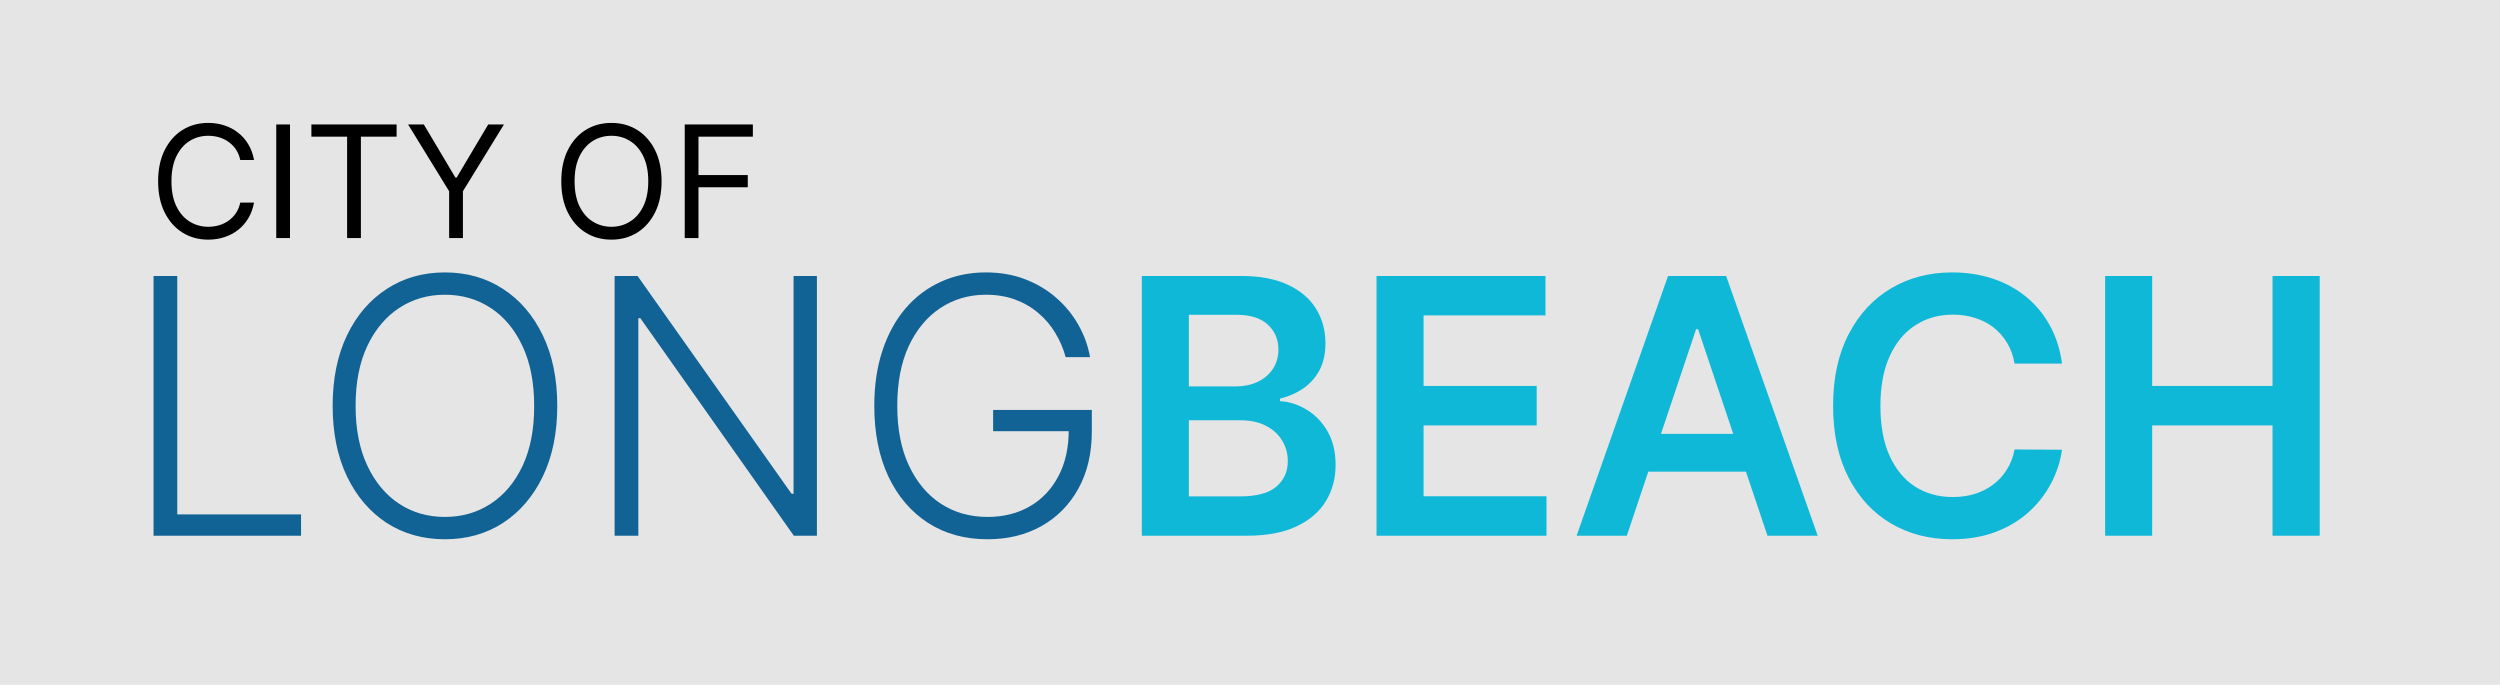
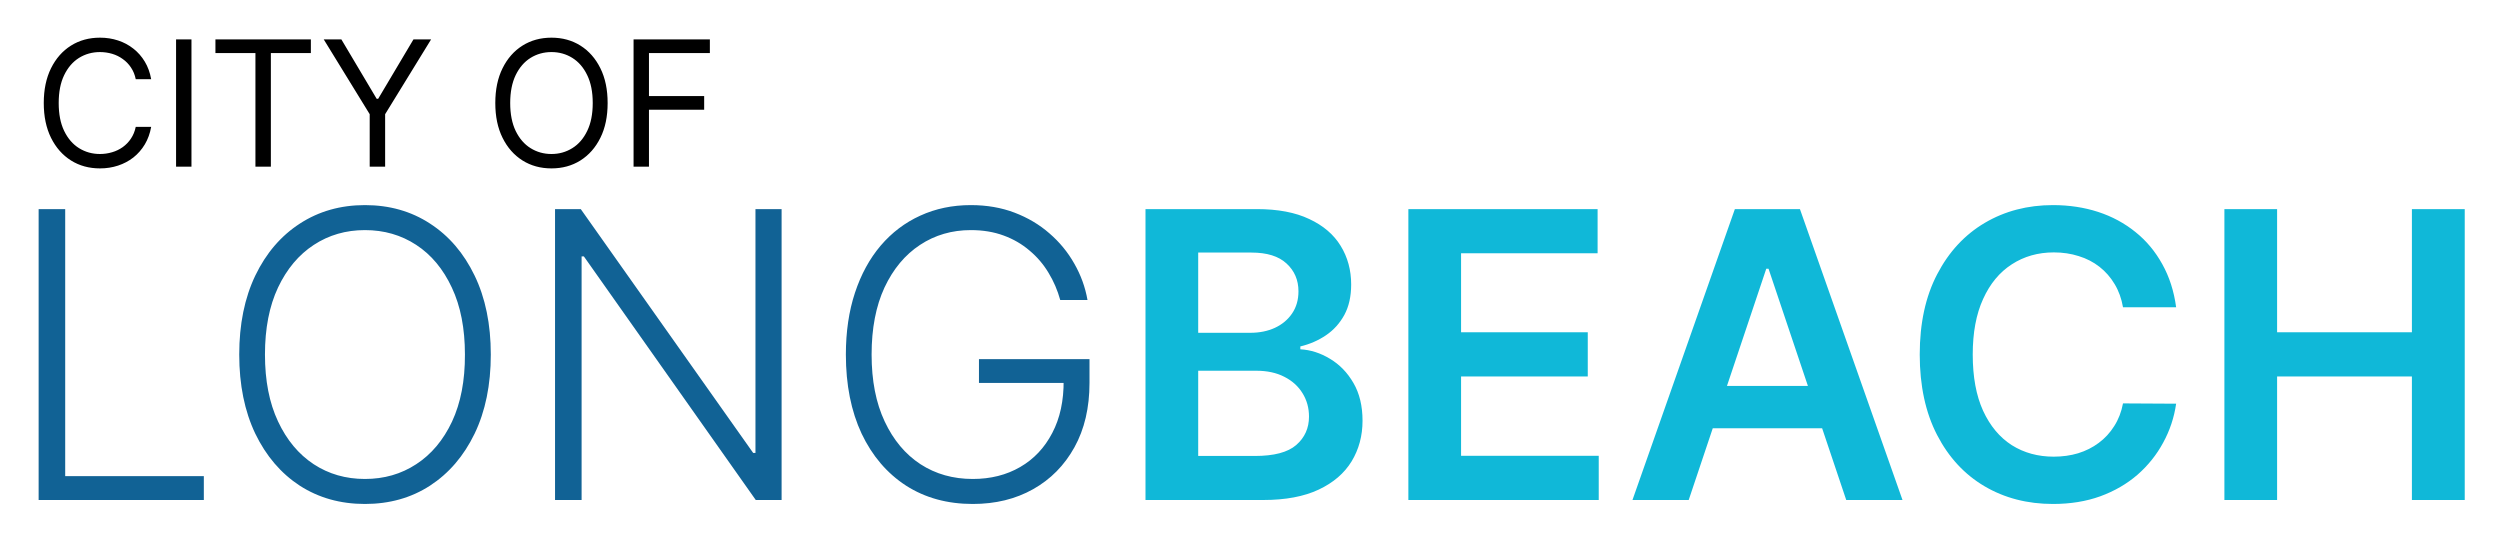
- <svg xmlns="http://www.w3.org/2000/svg" width="84" height="23" viewBox="0 0 84 23" fill="none">
-   <rect width="84" height="23" fill="#E5E5E5" />
-   <path d="M8.535 5.375H8.072C8.045 5.242 7.997 5.125 7.929 5.024C7.862 4.924 7.78 4.839 7.683 4.771C7.587 4.701 7.481 4.649 7.364 4.614C7.247 4.58 7.125 4.562 6.999 4.562C6.767 4.562 6.558 4.621 6.37 4.737C6.184 4.854 6.035 5.026 5.925 5.254C5.815 5.481 5.761 5.76 5.761 6.091C5.761 6.422 5.815 6.701 5.925 6.928C6.035 7.155 6.184 7.328 6.37 7.444C6.558 7.561 6.767 7.62 6.999 7.62C7.125 7.62 7.247 7.602 7.364 7.567C7.481 7.533 7.587 7.481 7.683 7.413C7.78 7.343 7.862 7.258 7.929 7.157C7.997 7.055 8.045 6.939 8.072 6.807H8.535C8.5 7.002 8.437 7.177 8.345 7.331C8.253 7.485 8.138 7.616 8.002 7.724C7.865 7.831 7.711 7.912 7.541 7.968C7.372 8.024 7.191 8.052 6.999 8.052C6.673 8.052 6.383 7.973 6.13 7.814C5.876 7.654 5.677 7.428 5.531 7.135C5.386 6.842 5.313 6.494 5.313 6.091C5.313 5.688 5.386 5.34 5.531 5.047C5.677 4.754 5.876 4.527 6.13 4.368C6.383 4.209 6.673 4.13 6.999 4.13C7.191 4.13 7.372 4.158 7.541 4.214C7.711 4.269 7.865 4.351 8.002 4.46C8.138 4.566 8.253 4.697 8.345 4.851C8.437 5.004 8.5 5.179 8.535 5.375ZM9.744 4.182V8H9.282V4.182H9.744ZM10.463 4.592V4.182H13.326V4.592H12.126V8H11.663V4.592H10.463ZM13.712 4.182H14.241L15.3 5.964H15.345L16.404 4.182H16.933L15.554 6.426V8H15.091V6.426L13.712 4.182ZM22.229 6.091C22.229 6.494 22.157 6.842 22.011 7.135C21.866 7.428 21.666 7.654 21.413 7.814C21.159 7.973 20.87 8.052 20.544 8.052C20.218 8.052 19.929 7.973 19.675 7.814C19.422 7.654 19.222 7.428 19.077 7.135C18.931 6.842 18.859 6.494 18.859 6.091C18.859 5.688 18.931 5.34 19.077 5.047C19.222 4.754 19.422 4.527 19.675 4.368C19.929 4.209 20.218 4.13 20.544 4.13C20.87 4.13 21.159 4.209 21.413 4.368C21.666 4.527 21.866 4.754 22.011 5.047C22.157 5.34 22.229 5.688 22.229 6.091ZM21.782 6.091C21.782 5.76 21.727 5.481 21.616 5.254C21.507 5.026 21.358 4.854 21.17 4.737C20.984 4.621 20.775 4.562 20.544 4.562C20.313 4.562 20.103 4.621 19.916 4.737C19.729 4.854 19.581 5.026 19.47 5.254C19.361 5.481 19.306 5.76 19.306 6.091C19.306 6.422 19.361 6.701 19.47 6.928C19.581 7.155 19.729 7.328 19.916 7.444C20.103 7.561 20.313 7.62 20.544 7.62C20.775 7.62 20.984 7.561 21.17 7.444C21.358 7.328 21.507 7.155 21.616 6.928C21.727 6.701 21.782 6.422 21.782 6.091ZM23.007 8V4.182H25.296V4.592H23.469V5.882H25.125V6.292H23.469V8H23.007Z" fill="black" />
-   <path d="M5.159 18V9.273H5.956V17.284H10.115V18H5.159ZM18.724 13.636C18.724 14.546 18.562 15.337 18.238 16.01C17.914 16.68 17.468 17.2 16.9 17.57C16.335 17.936 15.684 18.119 14.948 18.119C14.213 18.119 13.561 17.936 12.992 17.57C12.427 17.2 11.983 16.68 11.659 16.01C11.338 15.337 11.177 14.546 11.177 13.636C11.177 12.727 11.338 11.938 11.659 11.267C11.983 10.594 12.429 10.074 12.997 9.707C13.565 9.338 14.216 9.153 14.948 9.153C15.684 9.153 16.335 9.338 16.9 9.707C17.468 10.074 17.914 10.594 18.238 11.267C18.562 11.938 18.724 12.727 18.724 13.636ZM17.948 13.636C17.948 12.855 17.818 12.186 17.556 11.629C17.295 11.07 16.939 10.642 16.487 10.347C16.035 10.051 15.522 9.903 14.948 9.903C14.377 9.903 13.866 10.051 13.414 10.347C12.963 10.642 12.605 11.068 12.341 11.625C12.079 12.182 11.948 12.852 11.948 13.636C11.948 14.418 12.079 15.087 12.341 15.643C12.602 16.2 12.959 16.628 13.41 16.926C13.862 17.222 14.375 17.369 14.948 17.369C15.522 17.369 16.035 17.222 16.487 16.926C16.941 16.631 17.299 16.204 17.561 15.648C17.822 15.088 17.951 14.418 17.948 13.636ZM27.448 9.273V18H26.673L21.516 10.692H21.448V18H20.651V9.273H21.423L26.596 16.59H26.664V9.273H27.448ZM35.807 12C35.727 11.71 35.611 11.439 35.457 11.186C35.304 10.93 35.114 10.707 34.886 10.517C34.662 10.324 34.402 10.173 34.106 10.065C33.814 9.957 33.487 9.903 33.126 9.903C32.558 9.903 32.05 10.051 31.601 10.347C31.152 10.642 30.797 11.068 30.535 11.625C30.277 12.182 30.148 12.852 30.148 13.636C30.148 14.418 30.278 15.087 30.54 15.643C30.801 16.2 31.159 16.628 31.614 16.926C32.071 17.222 32.594 17.369 33.182 17.369C33.719 17.369 34.193 17.25 34.605 17.011C35.017 16.773 35.338 16.432 35.568 15.989C35.801 15.546 35.915 15.018 35.909 14.408L36.165 14.489H33.369V13.773H36.685V14.489C36.685 15.233 36.534 15.876 36.233 16.419C35.932 16.962 35.519 17.381 34.993 17.676C34.467 17.972 33.864 18.119 33.182 18.119C32.42 18.119 31.754 17.936 31.183 17.57C30.612 17.2 30.168 16.68 29.849 16.01C29.534 15.337 29.376 14.546 29.376 13.636C29.376 12.952 29.467 12.334 29.649 11.783C29.831 11.232 30.088 10.76 30.421 10.368C30.756 9.976 31.152 9.676 31.609 9.469C32.067 9.259 32.572 9.153 33.126 9.153C33.604 9.153 34.04 9.229 34.435 9.379C34.832 9.53 35.182 9.737 35.483 10.001C35.787 10.263 36.035 10.565 36.229 10.909C36.425 11.25 36.557 11.614 36.625 12H35.807Z" fill="#116295" />
-   <path d="M38.365 18V9.273H41.706C42.336 9.273 42.86 9.372 43.278 9.571C43.699 9.767 44.012 10.036 44.22 10.376C44.43 10.717 44.535 11.104 44.535 11.536C44.535 11.891 44.467 12.195 44.331 12.447C44.194 12.697 44.011 12.901 43.781 13.057C43.551 13.213 43.294 13.325 43.01 13.393V13.479C43.319 13.496 43.616 13.591 43.9 13.764C44.187 13.935 44.422 14.176 44.603 14.489C44.785 14.801 44.876 15.179 44.876 15.622C44.876 16.074 44.767 16.48 44.548 16.841C44.329 17.199 44 17.482 43.559 17.689C43.119 17.896 42.565 18 41.897 18H38.365ZM39.946 16.679H41.646C42.22 16.679 42.633 16.57 42.886 16.351C43.142 16.129 43.27 15.845 43.27 15.499C43.27 15.24 43.206 15.007 43.078 14.8C42.95 14.589 42.768 14.425 42.532 14.305C42.297 14.183 42.015 14.122 41.689 14.122H39.946V16.679ZM39.946 12.984H41.51C41.782 12.984 42.028 12.935 42.247 12.835C42.466 12.733 42.637 12.589 42.762 12.405C42.89 12.217 42.954 11.996 42.954 11.74C42.954 11.402 42.835 11.124 42.596 10.905C42.36 10.686 42.01 10.577 41.544 10.577H39.946V12.984ZM46.251 18V9.273H51.928V10.598H47.832V12.967H51.633V14.293H47.832V16.675H51.962V18H46.251ZM54.661 18H52.974L56.046 9.273H57.998L61.075 18H59.387L57.056 11.062H56.988L54.661 18ZM54.717 14.578H59.319V15.848H54.717V14.578ZM69.284 12.217H67.69C67.645 11.956 67.561 11.724 67.439 11.523C67.317 11.318 67.165 11.145 66.983 11.003C66.801 10.861 66.594 10.754 66.361 10.683C66.131 10.609 65.882 10.572 65.615 10.572C65.141 10.572 64.72 10.692 64.354 10.93C63.987 11.166 63.7 11.513 63.493 11.97C63.285 12.425 63.182 12.98 63.182 13.636C63.182 14.304 63.285 14.867 63.493 15.324C63.703 15.778 63.99 16.122 64.354 16.355C64.72 16.585 65.139 16.7 65.611 16.7C65.872 16.7 66.117 16.666 66.344 16.598C66.574 16.527 66.78 16.423 66.962 16.287C67.146 16.151 67.301 15.983 67.426 15.784C67.554 15.585 67.642 15.358 67.69 15.102L69.284 15.111C69.224 15.526 69.095 15.915 68.896 16.278C68.7 16.642 68.443 16.963 68.125 17.241C67.807 17.517 67.435 17.733 67.008 17.889C66.582 18.043 66.109 18.119 65.59 18.119C64.822 18.119 64.138 17.942 63.535 17.587C62.933 17.232 62.459 16.719 62.112 16.048C61.766 15.378 61.592 14.574 61.592 13.636C61.592 12.696 61.767 11.892 62.117 11.224C62.466 10.554 62.942 10.041 63.544 9.686C64.146 9.331 64.828 9.153 65.59 9.153C66.075 9.153 66.527 9.222 66.945 9.358C67.362 9.494 67.734 9.695 68.061 9.959C68.388 10.22 68.656 10.541 68.867 10.922C69.079 11.3 69.219 11.732 69.284 12.217ZM70.732 18V9.273H72.313V12.967H76.357V9.273H77.942V18H76.357V14.293H72.313V18H70.732Z" fill="#10B8D8" />
+ <svg xmlns="http://www.w3.org/2000/svg" width="75" height="16" viewBox="0 0 75 16" fill="none">
+   <rect width="75" height="16" fill="#E5E5E5" />
+   <rect x="-26" y="-19" width="277" height="189" fill="white" />
+   <path d="M4.535 2.375H4.072C4.045 2.242 3.997 2.125 3.929 2.025C3.862 1.924 3.78 1.839 3.683 1.771C3.587 1.701 3.481 1.649 3.364 1.614C3.247 1.58 3.125 1.562 2.999 1.562C2.767 1.562 2.558 1.621 2.37 1.737C2.184 1.854 2.035 2.026 1.925 2.254C1.815 2.481 1.761 2.76 1.761 3.091C1.761 3.422 1.815 3.701 1.925 3.928C2.035 4.155 2.184 4.328 2.37 4.444C2.558 4.561 2.767 4.62 2.999 4.62C3.125 4.62 3.247 4.602 3.364 4.567C3.481 4.533 3.587 4.481 3.683 4.413C3.78 4.343 3.862 4.258 3.929 4.157C3.997 4.055 4.045 3.939 4.072 3.807H4.535C4.5 4.002 4.437 4.177 4.345 4.331C4.253 4.485 4.138 4.616 4.002 4.724C3.865 4.831 3.711 4.912 3.541 4.968C3.372 5.024 3.191 5.052 2.999 5.052C2.673 5.052 2.383 4.973 2.13 4.814C1.876 4.654 1.677 4.428 1.531 4.135C1.386 3.842 1.313 3.494 1.313 3.091C1.313 2.688 1.386 2.34 1.531 2.047C1.677 1.754 1.876 1.527 2.13 1.368C2.383 1.209 2.673 1.13 2.999 1.13C3.191 1.13 3.372 1.158 3.541 1.214C3.711 1.269 3.865 1.351 4.002 1.46C4.138 1.566 4.253 1.697 4.345 1.851C4.437 2.004 4.5 2.179 4.535 2.375ZM5.744 1.182V5H5.282V1.182H5.744ZM6.463 1.592V1.182H9.326V1.592H8.126V5H7.663V1.592H6.463ZM9.712 1.182H10.241L11.3 2.964H11.345L12.404 1.182H12.933L11.554 3.426V5H11.091V3.426L9.712 1.182ZM18.229 3.091C18.229 3.494 18.157 3.842 18.011 4.135C17.866 4.428 17.666 4.654 17.413 4.814C17.159 4.973 16.87 5.052 16.544 5.052C16.218 5.052 15.929 4.973 15.675 4.814C15.422 4.654 15.222 4.428 15.077 4.135C14.931 3.842 14.859 3.494 14.859 3.091C14.859 2.688 14.931 2.34 15.077 2.047C15.222 1.754 15.422 1.527 15.675 1.368C15.929 1.209 16.218 1.13 16.544 1.13C16.87 1.13 17.159 1.209 17.413 1.368C17.666 1.527 17.866 1.754 18.011 2.047C18.157 2.34 18.229 2.688 18.229 3.091ZM17.782 3.091C17.782 2.76 17.727 2.481 17.616 2.254C17.507 2.026 17.358 1.854 17.17 1.737C16.984 1.621 16.775 1.562 16.544 1.562C16.313 1.562 16.103 1.621 15.916 1.737C15.729 1.854 15.581 2.026 15.47 2.254C15.361 2.481 15.306 2.76 15.306 3.091C15.306 3.422 15.361 3.701 15.47 3.928C15.581 4.155 15.729 4.328 15.916 4.444C16.103 4.561 16.313 4.62 16.544 4.62C16.775 4.62 16.984 4.561 17.17 4.444C17.358 4.328 17.507 4.155 17.616 3.928C17.727 3.701 17.782 3.422 17.782 3.091ZM19.007 5V1.182H21.296V1.592H19.469V2.882H21.125V3.292H19.469V5H19.007Z" fill="black" />
+   <path d="M1.159 15V6.273H1.956V14.284H6.115V15H1.159ZM14.724 10.636C14.724 11.546 14.562 12.337 14.238 13.01C13.914 13.68 13.468 14.2 12.9 14.57C12.335 14.936 11.684 15.119 10.948 15.119C10.213 15.119 9.561 14.936 8.993 14.57C8.427 14.2 7.983 13.68 7.659 13.01C7.338 12.337 7.177 11.546 7.177 10.636C7.177 9.727 7.338 8.938 7.659 8.267C7.983 7.594 8.429 7.074 8.997 6.707C9.565 6.338 10.216 6.153 10.948 6.153C11.684 6.153 12.335 6.338 12.9 6.707C13.468 7.074 13.914 7.594 14.238 8.267C14.562 8.938 14.724 9.727 14.724 10.636ZM13.948 10.636C13.948 9.855 13.818 9.186 13.556 8.629C13.295 8.07 12.939 7.642 12.487 7.347C12.035 7.051 11.522 6.903 10.948 6.903C10.377 6.903 9.866 7.051 9.414 7.347C8.963 7.642 8.605 8.068 8.341 8.625C8.079 9.182 7.949 9.852 7.949 10.636C7.949 11.418 8.079 12.087 8.341 12.643C8.602 13.2 8.958 13.628 9.41 13.926C9.862 14.222 10.375 14.369 10.948 14.369C11.522 14.369 12.035 14.222 12.487 13.926C12.941 13.631 13.299 13.204 13.561 12.648C13.822 12.088 13.951 11.418 13.948 10.636ZM23.448 6.273V15H22.673L17.516 7.692H17.448V15H16.651V6.273H17.423L22.596 13.589H22.664V6.273H23.448ZM31.807 9C31.727 8.71 31.611 8.439 31.457 8.186C31.304 7.93 31.114 7.707 30.886 7.517C30.662 7.324 30.402 7.173 30.107 7.065C29.814 6.957 29.487 6.903 29.126 6.903C28.558 6.903 28.05 7.051 27.601 7.347C27.152 7.642 26.797 8.068 26.535 8.625C26.277 9.182 26.148 9.852 26.148 10.636C26.148 11.418 26.278 12.087 26.54 12.643C26.801 13.2 27.159 13.628 27.614 13.926C28.071 14.222 28.594 14.369 29.182 14.369C29.719 14.369 30.193 14.25 30.605 14.011C31.017 13.773 31.338 13.432 31.568 12.989C31.801 12.546 31.915 12.018 31.909 11.408L32.165 11.489H29.369V10.773H32.685V11.489C32.685 12.233 32.534 12.876 32.233 13.419C31.932 13.962 31.518 14.381 30.993 14.676C30.467 14.972 29.864 15.119 29.182 15.119C28.421 15.119 27.754 14.936 27.183 14.57C26.612 14.2 26.168 13.68 25.849 13.01C25.534 12.337 25.376 11.546 25.376 10.636C25.376 9.952 25.467 9.334 25.649 8.783C25.831 8.232 26.088 7.76 26.421 7.368C26.756 6.976 27.152 6.676 27.609 6.469C28.067 6.259 28.572 6.153 29.126 6.153C29.604 6.153 30.04 6.229 30.435 6.379C30.832 6.53 31.182 6.737 31.483 7.001C31.787 7.263 32.035 7.565 32.229 7.909C32.425 8.25 32.557 8.614 32.625 9H31.807Z" fill="#116295" />
+   <path d="M34.365 15V6.273H37.706C38.336 6.273 38.86 6.372 39.278 6.571C39.699 6.767 40.012 7.036 40.22 7.376C40.43 7.717 40.535 8.104 40.535 8.536C40.535 8.891 40.467 9.195 40.331 9.447C40.194 9.697 40.011 9.901 39.781 10.057C39.551 10.213 39.294 10.325 39.01 10.393V10.479C39.319 10.496 39.616 10.591 39.9 10.764C40.187 10.935 40.422 11.176 40.603 11.489C40.785 11.801 40.876 12.179 40.876 12.622C40.876 13.074 40.767 13.48 40.548 13.841C40.329 14.199 40 14.482 39.559 14.689C39.119 14.896 38.565 15 37.897 15H34.365ZM35.946 13.679H37.646C38.22 13.679 38.633 13.57 38.886 13.351C39.142 13.129 39.27 12.845 39.27 12.499C39.27 12.24 39.206 12.007 39.078 11.8C38.95 11.589 38.768 11.425 38.532 11.305C38.297 11.183 38.015 11.122 37.689 11.122H35.946V13.679ZM35.946 9.984H37.51C37.782 9.984 38.028 9.935 38.247 9.835C38.466 9.733 38.637 9.589 38.762 9.405C38.89 9.217 38.954 8.996 38.954 8.74C38.954 8.402 38.835 8.124 38.596 7.905C38.36 7.686 38.01 7.577 37.544 7.577H35.946V9.984ZM42.251 15V6.273H47.928V7.598H43.832V9.967H47.633V11.293H43.832V13.675H47.962V15H42.251ZM50.661 15H48.974L52.046 6.273H53.998L57.075 15H55.387L53.056 8.062H52.988L50.661 15ZM50.717 11.578H55.319V12.848H50.717V11.578ZM65.284 9.217H63.69C63.645 8.956 63.561 8.724 63.439 8.523C63.317 8.318 63.165 8.145 62.983 8.003C62.801 7.861 62.594 7.754 62.361 7.683C62.131 7.609 61.882 7.572 61.615 7.572C61.141 7.572 60.72 7.692 60.354 7.93C59.987 8.166 59.7 8.513 59.493 8.97C59.285 9.425 59.182 9.98 59.182 10.636C59.182 11.304 59.285 11.867 59.493 12.324C59.703 12.778 59.99 13.122 60.354 13.355C60.72 13.585 61.139 13.7 61.611 13.7C61.872 13.7 62.117 13.666 62.344 13.598C62.574 13.527 62.78 13.423 62.962 13.287C63.146 13.151 63.301 12.983 63.426 12.784C63.554 12.585 63.642 12.358 63.69 12.102L65.284 12.111C65.224 12.526 65.095 12.915 64.896 13.278C64.7 13.642 64.443 13.963 64.125 14.242C63.807 14.517 63.435 14.733 63.008 14.889C62.582 15.043 62.109 15.119 61.59 15.119C60.822 15.119 60.138 14.942 59.535 14.587C58.933 14.232 58.459 13.719 58.112 13.048C57.766 12.378 57.592 11.574 57.592 10.636C57.592 9.696 57.767 8.892 58.117 8.224C58.466 7.554 58.942 7.041 59.544 6.686C60.146 6.331 60.828 6.153 61.59 6.153C62.075 6.153 62.527 6.222 62.945 6.358C63.362 6.494 63.734 6.695 64.061 6.959C64.388 7.22 64.656 7.541 64.867 7.922C65.079 8.3 65.219 8.732 65.284 9.217ZM66.732 15V6.273H68.313V9.967H72.357V6.273H73.942V15H72.357V11.293H68.313V15H66.732Z" fill="#10B8D8" />
</svg>
